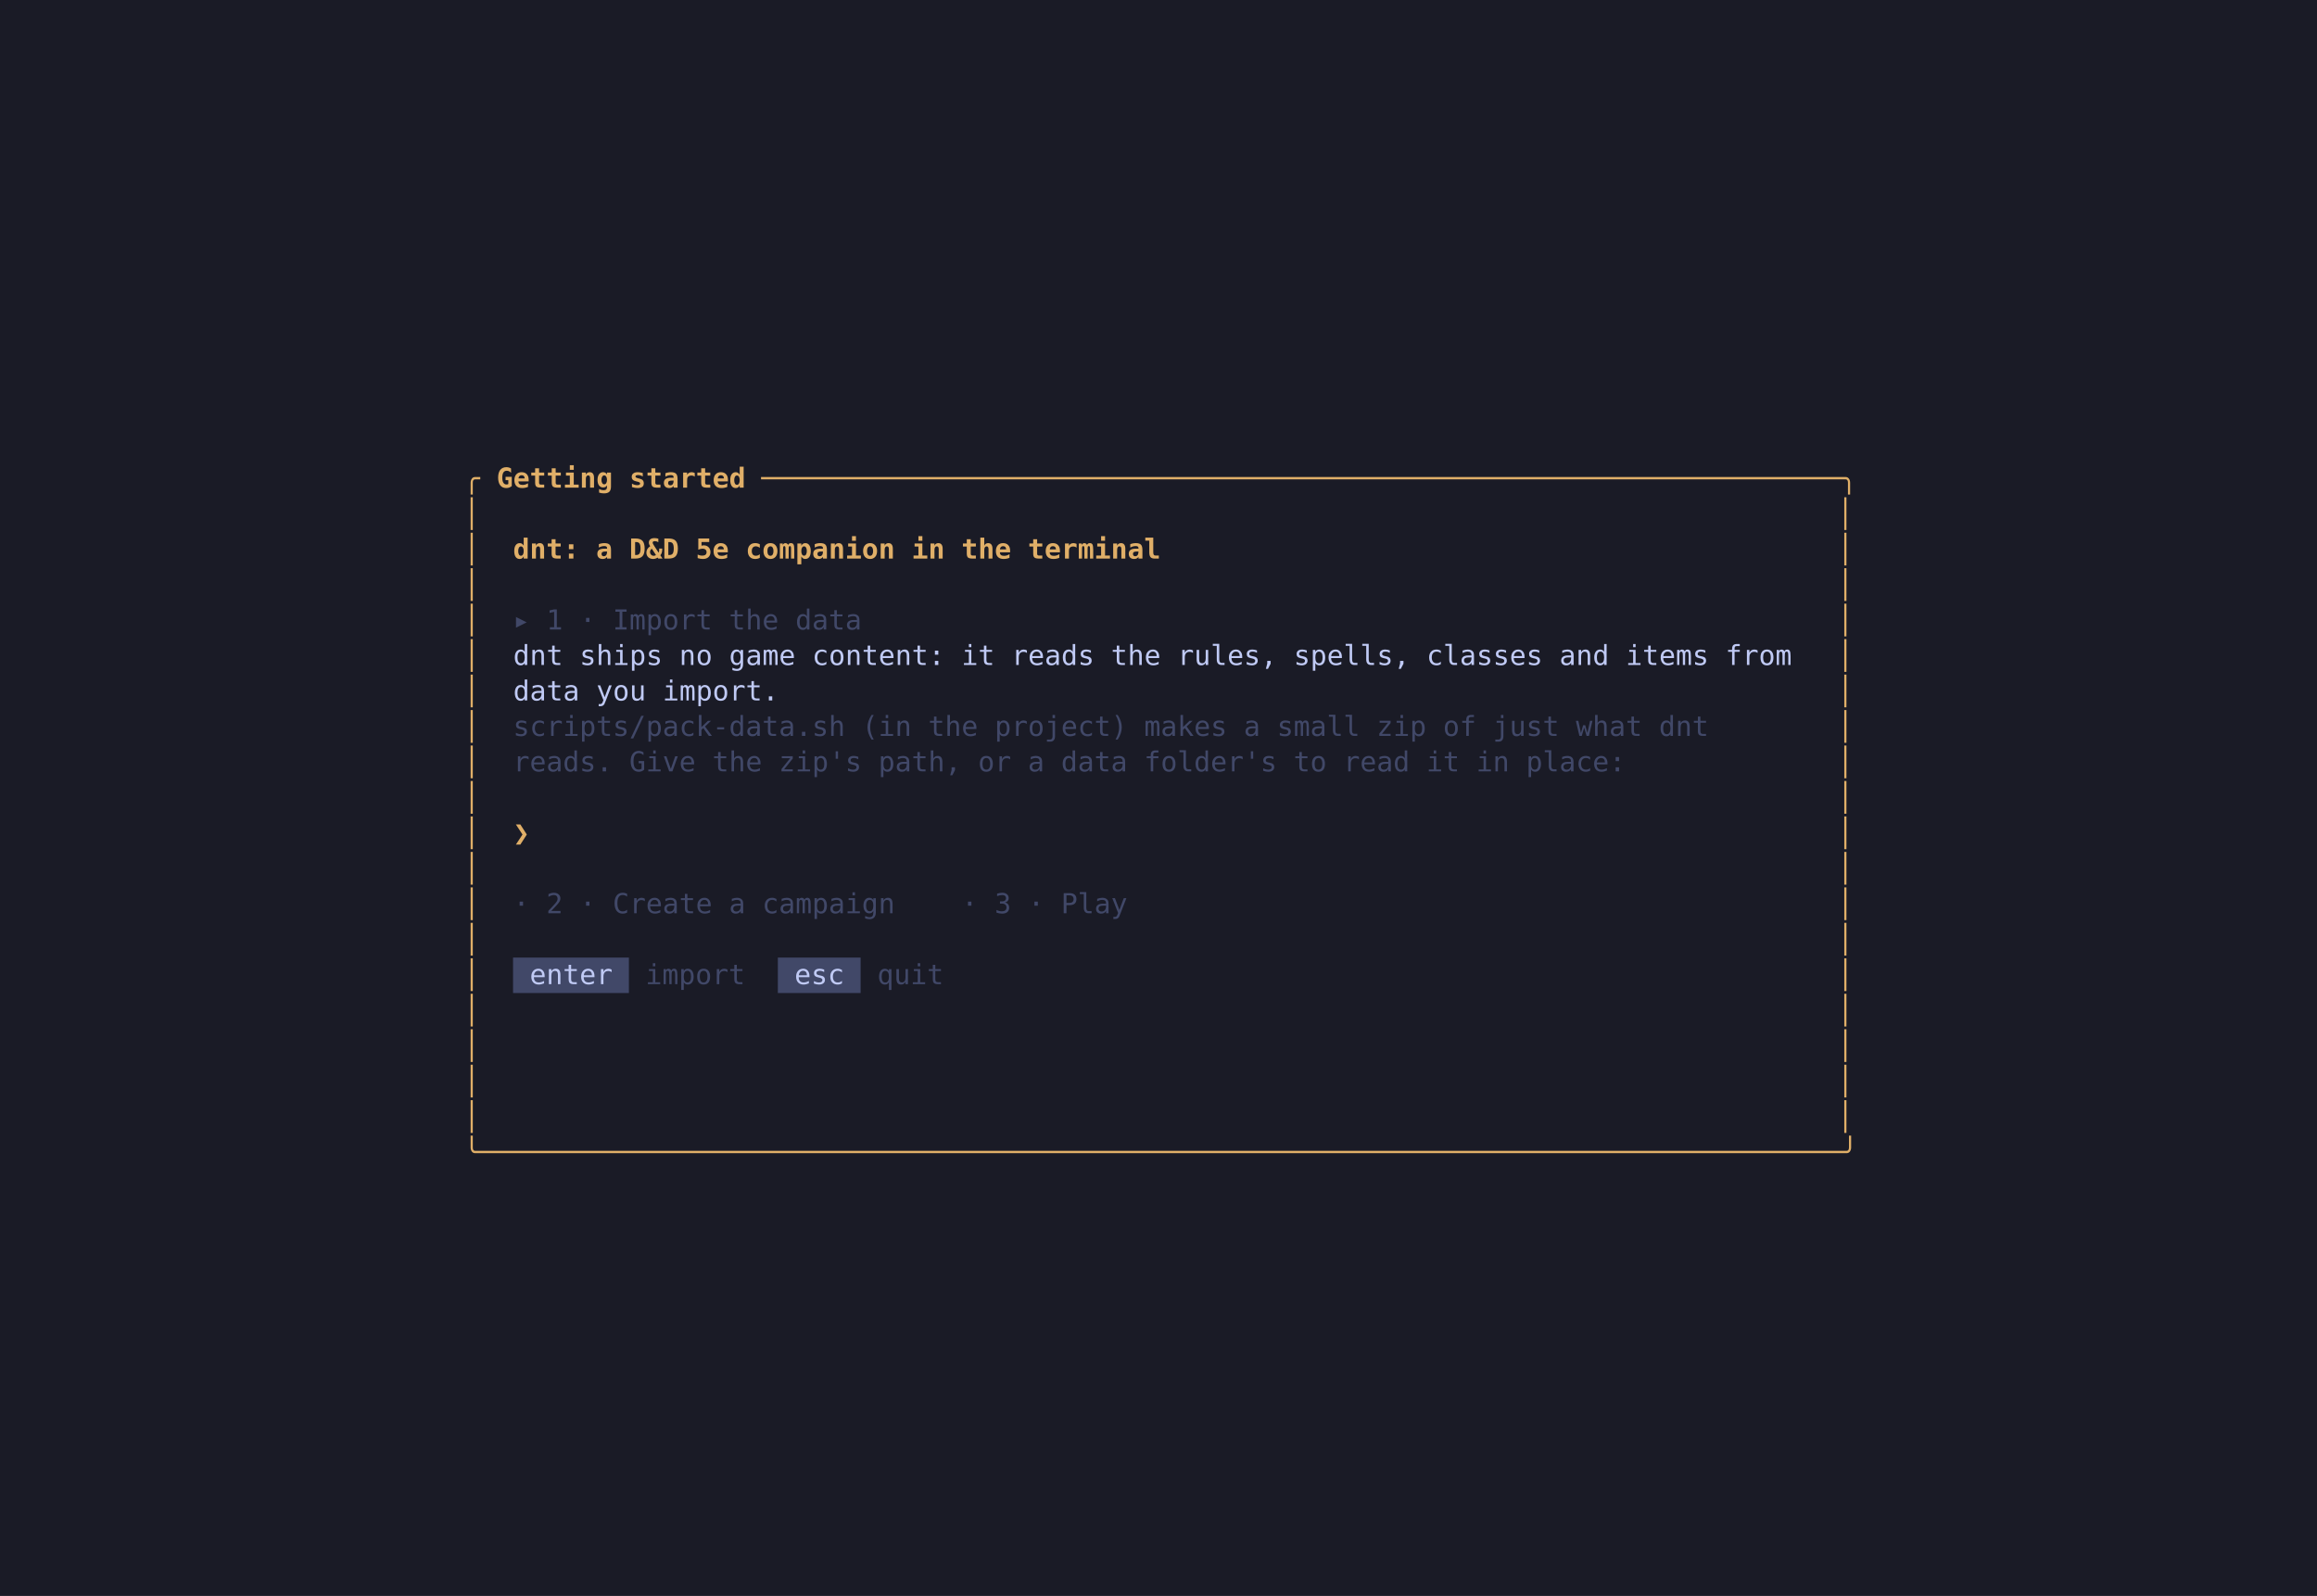
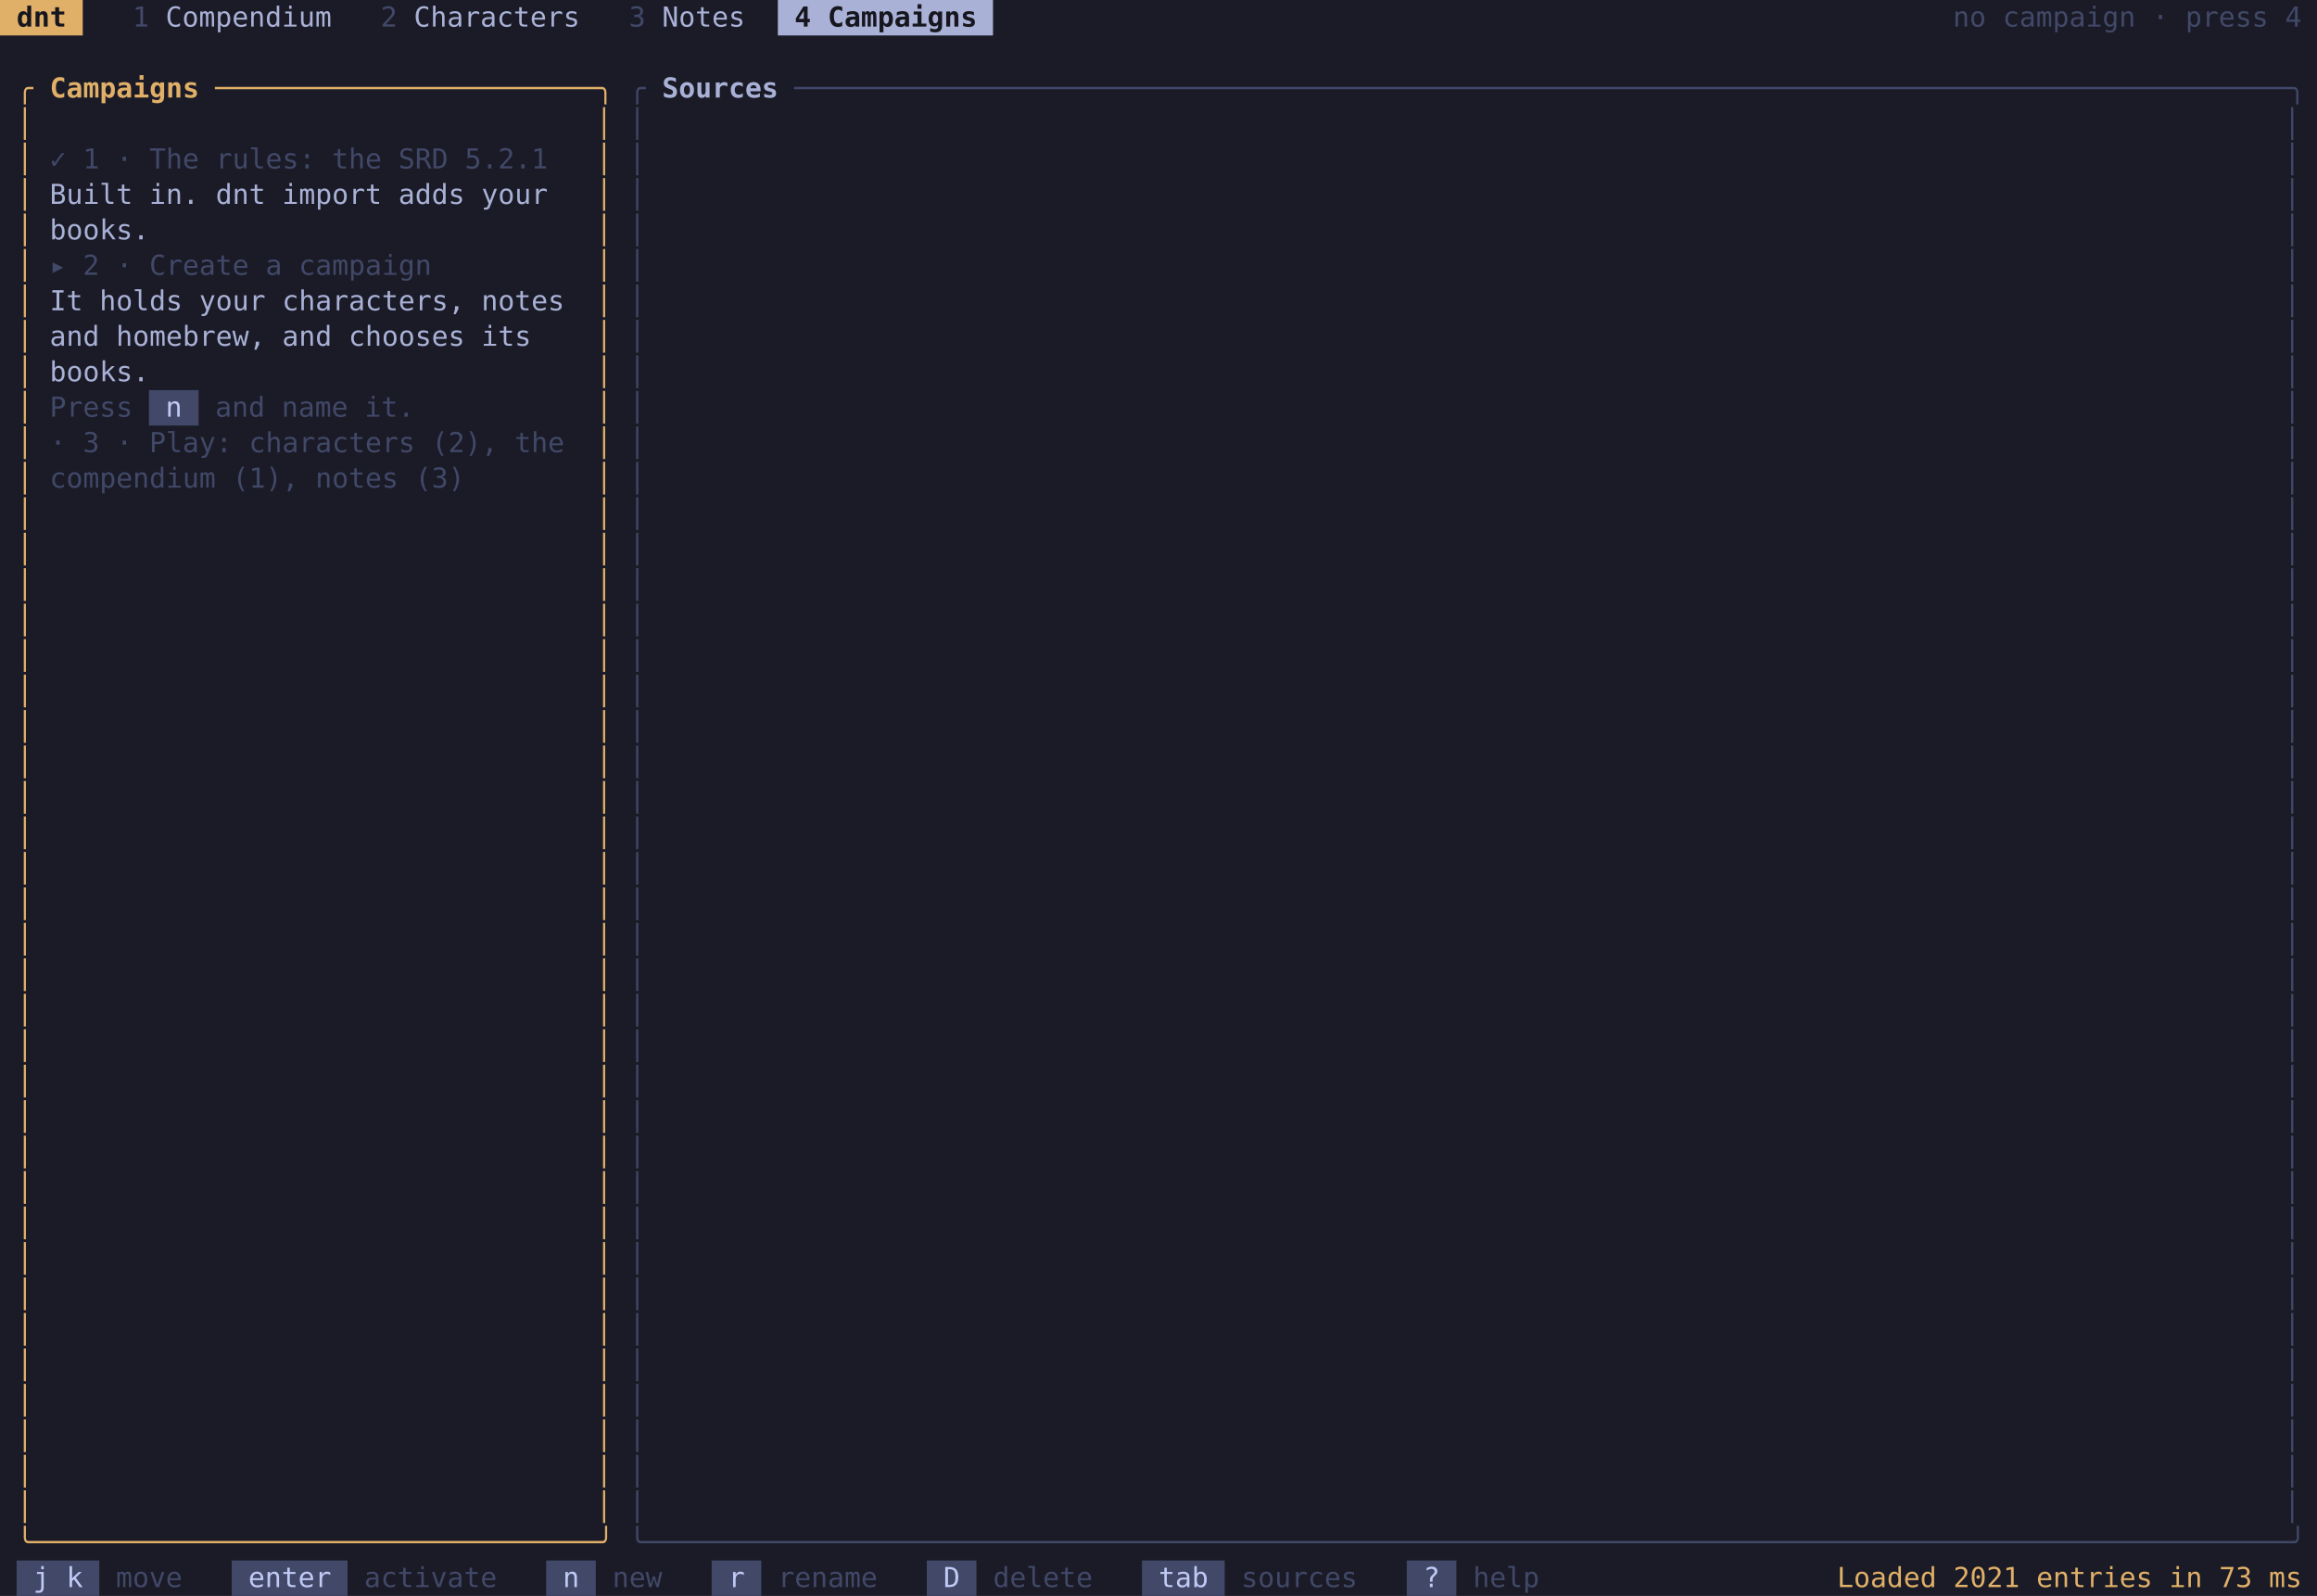
<svg xmlns="http://www.w3.org/2000/svg" viewBox="0 0 1176 810" width="1176" height="810" font-family="'JetBrains Mono', 'DejaVu Sans Mono', monospace" font-size="14">
  <rect width="100%" height="100%" fill="#1a1b26" />
-   <rect x="260.4" y="486" width="58.8" height="18" fill="#414868" />
-   <rect x="394.8" y="486" width="42" height="18" fill="#414868" />
-   <text x="235.2" y="247.5" fill="#e0af68" textLength="8.4" lengthAdjust="spacingAndGlyphs" xml:space="preserve">╭</text>
-   <text x="243.6" y="247.5" fill="#e0af68" font-weight="bold" textLength="142.8" lengthAdjust="spacingAndGlyphs" xml:space="preserve"> Getting started </text>
-   <text x="386.4" y="247.5" fill="#e0af68" textLength="554.4" lengthAdjust="spacingAndGlyphs" xml:space="preserve">─────────────────────────────────────────────────────────────────╮</text>
-   <text x="235.2" y="265.5" fill="#e0af68" textLength="8.4" lengthAdjust="spacingAndGlyphs" xml:space="preserve">│</text>
-   <text x="932.4" y="265.5" fill="#e0af68" textLength="8.4" lengthAdjust="spacingAndGlyphs" xml:space="preserve">│</text>
-   <text x="235.2" y="283.5" fill="#e0af68" textLength="8.4" lengthAdjust="spacingAndGlyphs" xml:space="preserve">│</text>
-   <text x="260.4" y="283.5" fill="#e0af68" font-weight="bold" textLength="327.6" lengthAdjust="spacingAndGlyphs" xml:space="preserve">dnt: a D&amp;D 5e companion in the terminal</text>
-   <text x="932.4" y="283.5" fill="#e0af68" textLength="8.4" lengthAdjust="spacingAndGlyphs" xml:space="preserve">│</text>
-   <text x="235.2" y="301.5" fill="#e0af68" textLength="8.4" lengthAdjust="spacingAndGlyphs" xml:space="preserve">│</text>
-   <text x="932.4" y="301.5" fill="#e0af68" textLength="8.4" lengthAdjust="spacingAndGlyphs" xml:space="preserve">│</text>
-   <text x="235.2" y="319.5" fill="#e0af68" textLength="8.4" lengthAdjust="spacingAndGlyphs" xml:space="preserve">│</text>
-   <text x="260.4" y="319.5" fill="#414868" textLength="176.4" lengthAdjust="spacingAndGlyphs" xml:space="preserve">▸ 1 · Import the data</text>
-   <text x="932.4" y="319.5" fill="#e0af68" textLength="8.4" lengthAdjust="spacingAndGlyphs" xml:space="preserve">│</text>
-   <text x="235.2" y="337.5" fill="#e0af68" textLength="8.4" lengthAdjust="spacingAndGlyphs" xml:space="preserve">│</text>
-   <text x="243.6" y="337.5" fill="#c0caf5" textLength="688.8" lengthAdjust="spacingAndGlyphs" xml:space="preserve">  dnt ships no game content: it reads the rules, spells, classes and items from   </text>
-   <text x="932.4" y="337.5" fill="#e0af68" textLength="8.4" lengthAdjust="spacingAndGlyphs" xml:space="preserve">│</text>
-   <text x="235.2" y="355.5" fill="#e0af68" textLength="8.4" lengthAdjust="spacingAndGlyphs" xml:space="preserve">│</text>
-   <text x="243.6" y="355.5" fill="#c0caf5" textLength="688.8" lengthAdjust="spacingAndGlyphs" xml:space="preserve">  data you import.                                                                </text>
-   <text x="932.4" y="355.5" fill="#e0af68" textLength="8.4" lengthAdjust="spacingAndGlyphs" xml:space="preserve">│</text>
-   <text x="235.2" y="373.5" fill="#e0af68" textLength="8.4" lengthAdjust="spacingAndGlyphs" xml:space="preserve">│</text>
-   <text x="260.4" y="373.5" fill="#414868" textLength="604.8" lengthAdjust="spacingAndGlyphs" xml:space="preserve">scripts/pack-data.sh (in the project) makes a small zip of just what dnt</text>
-   <text x="932.4" y="373.5" fill="#e0af68" textLength="8.4" lengthAdjust="spacingAndGlyphs" xml:space="preserve">│</text>
-   <text x="235.2" y="391.5" fill="#e0af68" textLength="8.4" lengthAdjust="spacingAndGlyphs" xml:space="preserve">│</text>
-   <text x="260.4" y="391.5" fill="#414868" textLength="562.8" lengthAdjust="spacingAndGlyphs" xml:space="preserve">reads. Give the zip's path, or a data folder's to read it in place:</text>
-   <text x="932.4" y="391.5" fill="#e0af68" textLength="8.4" lengthAdjust="spacingAndGlyphs" xml:space="preserve">│</text>
-   <text x="235.2" y="409.5" fill="#e0af68" textLength="8.4" lengthAdjust="spacingAndGlyphs" xml:space="preserve">│</text>
-   <text x="932.4" y="409.5" fill="#e0af68" textLength="8.4" lengthAdjust="spacingAndGlyphs" xml:space="preserve">│</text>
-   <text x="235.2" y="427.5" fill="#e0af68" textLength="8.4" lengthAdjust="spacingAndGlyphs" xml:space="preserve">│</text>
-   <text x="260.4" y="427.5" fill="#e0af68" textLength="16.8" lengthAdjust="spacingAndGlyphs" xml:space="preserve">❯ </text>
-   <text x="932.4" y="427.5" fill="#e0af68" textLength="8.4" lengthAdjust="spacingAndGlyphs" xml:space="preserve">│</text>
-   <text x="235.2" y="445.5" fill="#e0af68" textLength="8.4" lengthAdjust="spacingAndGlyphs" xml:space="preserve">│</text>
-   <text x="932.4" y="445.5" fill="#e0af68" textLength="8.4" lengthAdjust="spacingAndGlyphs" xml:space="preserve">│</text>
-   <text x="235.2" y="463.5" fill="#e0af68" textLength="8.4" lengthAdjust="spacingAndGlyphs" xml:space="preserve">│</text>
-   <text x="260.4" y="463.5" fill="#414868" textLength="310.8" lengthAdjust="spacingAndGlyphs" xml:space="preserve">· 2 · Create a campaign    · 3 · Play</text>
-   <text x="932.4" y="463.5" fill="#e0af68" textLength="8.4" lengthAdjust="spacingAndGlyphs" xml:space="preserve">│</text>
-   <text x="235.2" y="481.5" fill="#e0af68" textLength="8.4" lengthAdjust="spacingAndGlyphs" xml:space="preserve">│</text>
-   <text x="932.4" y="481.5" fill="#e0af68" textLength="8.4" lengthAdjust="spacingAndGlyphs" xml:space="preserve">│</text>
-   <text x="235.2" y="499.5" fill="#e0af68" textLength="8.4" lengthAdjust="spacingAndGlyphs" xml:space="preserve">│</text>
-   <text x="260.4" y="499.5" fill="#c0caf5" textLength="58.8" lengthAdjust="spacingAndGlyphs" xml:space="preserve"> enter </text>
-   <text x="319.2" y="499.5" fill="#414868" textLength="75.6" lengthAdjust="spacingAndGlyphs" xml:space="preserve"> import  </text>
-   <text x="394.8" y="499.5" fill="#c0caf5" textLength="42" lengthAdjust="spacingAndGlyphs" xml:space="preserve"> esc </text>
-   <text x="436.8" y="499.5" fill="#414868" textLength="42" lengthAdjust="spacingAndGlyphs" xml:space="preserve"> quit</text>
-   <text x="932.4" y="499.5" fill="#e0af68" textLength="8.4" lengthAdjust="spacingAndGlyphs" xml:space="preserve">│</text>
-   <text x="235.2" y="517.5" fill="#e0af68" textLength="8.4" lengthAdjust="spacingAndGlyphs" xml:space="preserve">│</text>
-   <text x="932.4" y="517.5" fill="#e0af68" textLength="8.4" lengthAdjust="spacingAndGlyphs" xml:space="preserve">│</text>
-   <text x="235.2" y="535.5" fill="#e0af68" textLength="8.4" lengthAdjust="spacingAndGlyphs" xml:space="preserve">│</text>
-   <text x="932.4" y="535.5" fill="#e0af68" textLength="8.4" lengthAdjust="spacingAndGlyphs" xml:space="preserve">│</text>
-   <text x="235.2" y="553.5" fill="#e0af68" textLength="8.4" lengthAdjust="spacingAndGlyphs" xml:space="preserve">│</text>
-   <text x="932.4" y="553.5" fill="#e0af68" textLength="8.4" lengthAdjust="spacingAndGlyphs" xml:space="preserve">│</text>
-   <text x="235.2" y="571.5" fill="#e0af68" textLength="8.4" lengthAdjust="spacingAndGlyphs" xml:space="preserve">│</text>
-   <text x="932.4" y="571.5" fill="#e0af68" textLength="8.4" lengthAdjust="spacingAndGlyphs" xml:space="preserve">│</text>
-   <text x="235.2" y="589.5" fill="#e0af68" textLength="705.6" lengthAdjust="spacingAndGlyphs" xml:space="preserve">╰──────────────────────────────────────────────────────────────────────────────────╯</text>
+   <rect x="0" y="0" width="42" height="18" fill="#e0af68" />
+   <rect x="394.8" y="0" width="109.2" height="18" fill="#a9b1d6" />
+   <rect x="75.6" y="198" width="25.2" height="18" fill="#414868" />
+   <rect x="8.4" y="792" width="42" height="18" fill="#414868" />
+   <rect x="117.6" y="792" width="58.8" height="18" fill="#414868" />
+   <rect x="277.2" y="792" width="25.2" height="18" fill="#414868" />
+   <rect x="361.2" y="792" width="25.2" height="18" fill="#414868" />
+   <rect x="470.4" y="792" width="25.2" height="18" fill="#414868" />
+   <rect x="579.6" y="792" width="42" height="18" fill="#414868" />
+   <rect x="714" y="792" width="25.2" height="18" fill="#414868" />
+   <text x="0" y="13.5" fill="#15161e" font-weight="bold" textLength="42" lengthAdjust="spacingAndGlyphs" xml:space="preserve"> dnt </text>
+   <text x="58.8" y="13.5" fill="#414868" textLength="16.8" lengthAdjust="spacingAndGlyphs" xml:space="preserve"> 1</text>
+   <text x="75.6" y="13.5" fill="#a9b1d6" textLength="100.8" lengthAdjust="spacingAndGlyphs" xml:space="preserve"> Compendium </text>
+   <text x="184.8" y="13.5" fill="#414868" textLength="16.8" lengthAdjust="spacingAndGlyphs" xml:space="preserve"> 2</text>
+   <text x="201.6" y="13.5" fill="#a9b1d6" textLength="100.8" lengthAdjust="spacingAndGlyphs" xml:space="preserve"> Characters </text>
+   <text x="310.8" y="13.5" fill="#414868" textLength="16.8" lengthAdjust="spacingAndGlyphs" xml:space="preserve"> 3</text>
+   <text x="327.6" y="13.5" fill="#a9b1d6" textLength="58.8" lengthAdjust="spacingAndGlyphs" xml:space="preserve"> Notes </text>
+   <text x="394.8" y="13.5" fill="#15161e" font-weight="bold" textLength="109.2" lengthAdjust="spacingAndGlyphs" xml:space="preserve"> 4 Campaigns </text>
+   <text x="991.2" y="13.5" fill="#414868" textLength="184.8" lengthAdjust="spacingAndGlyphs" xml:space="preserve">no campaign · press 4 </text>
+   <text x="8.4" y="49.5" fill="#e0af68" textLength="8.4" lengthAdjust="spacingAndGlyphs" xml:space="preserve">╭</text>
+   <text x="16.8" y="49.5" fill="#e0af68" font-weight="bold" textLength="92.4" lengthAdjust="spacingAndGlyphs" xml:space="preserve"> Campaigns </text>
+   <text x="109.2" y="49.5" fill="#e0af68" textLength="201.6" lengthAdjust="spacingAndGlyphs" xml:space="preserve">───────────────────────╮</text>
+   <text x="319.2" y="49.5" fill="#414868" textLength="8.4" lengthAdjust="spacingAndGlyphs" xml:space="preserve">╭</text>
+   <text x="327.6" y="49.5" fill="#a9b1d6" font-weight="bold" textLength="75.6" lengthAdjust="spacingAndGlyphs" xml:space="preserve"> Sources </text>
+   <text x="403.2" y="49.5" fill="#414868" textLength="764.4" lengthAdjust="spacingAndGlyphs" xml:space="preserve">──────────────────────────────────────────────────────────────────────────────────────────╮</text>
+   <text x="8.4" y="67.5" fill="#e0af68" textLength="8.4" lengthAdjust="spacingAndGlyphs" xml:space="preserve">│</text>
+   <text x="302.4" y="67.5" fill="#e0af68" textLength="8.4" lengthAdjust="spacingAndGlyphs" xml:space="preserve">│</text>
+   <text x="319.2" y="67.5" fill="#414868" textLength="8.4" lengthAdjust="spacingAndGlyphs" xml:space="preserve">│</text>
+   <text x="1159.2" y="67.5" fill="#414868" textLength="8.4" lengthAdjust="spacingAndGlyphs" xml:space="preserve">│</text>
+   <text x="8.4" y="85.5" fill="#e0af68" textLength="8.4" lengthAdjust="spacingAndGlyphs" xml:space="preserve">│</text>
+   <text x="25.2" y="85.5" fill="#414868" textLength="252" lengthAdjust="spacingAndGlyphs" xml:space="preserve">✓ 1 · The rules: the SRD 5.2.1</text>
+   <text x="302.4" y="85.5" fill="#e0af68" textLength="8.4" lengthAdjust="spacingAndGlyphs" xml:space="preserve">│</text>
+   <text x="319.2" y="85.5" fill="#414868" textLength="8.4" lengthAdjust="spacingAndGlyphs" xml:space="preserve">│</text>
+   <text x="1159.2" y="85.5" fill="#414868" textLength="8.4" lengthAdjust="spacingAndGlyphs" xml:space="preserve">│</text>
+   <text x="8.4" y="103.5" fill="#e0af68" textLength="8.4" lengthAdjust="spacingAndGlyphs" xml:space="preserve">│</text>
+   <text x="25.2" y="103.5" fill="#a9b1d6" textLength="252" lengthAdjust="spacingAndGlyphs" xml:space="preserve">Built in. dnt import adds your</text>
+   <text x="302.4" y="103.5" fill="#e0af68" textLength="8.4" lengthAdjust="spacingAndGlyphs" xml:space="preserve">│</text>
+   <text x="319.2" y="103.5" fill="#414868" textLength="8.4" lengthAdjust="spacingAndGlyphs" xml:space="preserve">│</text>
+   <text x="1159.2" y="103.5" fill="#414868" textLength="8.4" lengthAdjust="spacingAndGlyphs" xml:space="preserve">│</text>
+   <text x="8.4" y="121.5" fill="#e0af68" textLength="8.4" lengthAdjust="spacingAndGlyphs" xml:space="preserve">│</text>
+   <text x="25.2" y="121.5" fill="#a9b1d6" textLength="50.4" lengthAdjust="spacingAndGlyphs" xml:space="preserve">books.</text>
+   <text x="302.4" y="121.5" fill="#e0af68" textLength="8.4" lengthAdjust="spacingAndGlyphs" xml:space="preserve">│</text>
+   <text x="319.2" y="121.5" fill="#414868" textLength="8.4" lengthAdjust="spacingAndGlyphs" xml:space="preserve">│</text>
+   <text x="1159.2" y="121.5" fill="#414868" textLength="8.4" lengthAdjust="spacingAndGlyphs" xml:space="preserve">│</text>
+   <text x="8.4" y="139.5" fill="#e0af68" textLength="8.4" lengthAdjust="spacingAndGlyphs" xml:space="preserve">│</text>
+   <text x="25.2" y="139.5" fill="#414868" textLength="193.2" lengthAdjust="spacingAndGlyphs" xml:space="preserve">▸ 2 · Create a campaign</text>
+   <text x="302.4" y="139.5" fill="#e0af68" textLength="8.4" lengthAdjust="spacingAndGlyphs" xml:space="preserve">│</text>
+   <text x="319.2" y="139.5" fill="#414868" textLength="8.4" lengthAdjust="spacingAndGlyphs" xml:space="preserve">│</text>
+   <text x="1159.2" y="139.5" fill="#414868" textLength="8.4" lengthAdjust="spacingAndGlyphs" xml:space="preserve">│</text>
+   <text x="8.4" y="157.5" fill="#e0af68" textLength="8.4" lengthAdjust="spacingAndGlyphs" xml:space="preserve">│</text>
+   <text x="25.2" y="157.5" fill="#a9b1d6" textLength="260.4" lengthAdjust="spacingAndGlyphs" xml:space="preserve">It holds your characters, notes</text>
+   <text x="302.4" y="157.5" fill="#e0af68" textLength="8.4" lengthAdjust="spacingAndGlyphs" xml:space="preserve">│</text>
+   <text x="319.2" y="157.5" fill="#414868" textLength="8.4" lengthAdjust="spacingAndGlyphs" xml:space="preserve">│</text>
+   <text x="1159.2" y="157.5" fill="#414868" textLength="8.4" lengthAdjust="spacingAndGlyphs" xml:space="preserve">│</text>
+   <text x="8.4" y="175.5" fill="#e0af68" textLength="8.4" lengthAdjust="spacingAndGlyphs" xml:space="preserve">│</text>
+   <text x="25.2" y="175.5" fill="#a9b1d6" textLength="243.6" lengthAdjust="spacingAndGlyphs" xml:space="preserve">and homebrew, and chooses its</text>
+   <text x="302.4" y="175.5" fill="#e0af68" textLength="8.4" lengthAdjust="spacingAndGlyphs" xml:space="preserve">│</text>
+   <text x="319.2" y="175.5" fill="#414868" textLength="8.4" lengthAdjust="spacingAndGlyphs" xml:space="preserve">│</text>
+   <text x="1159.2" y="175.5" fill="#414868" textLength="8.4" lengthAdjust="spacingAndGlyphs" xml:space="preserve">│</text>
+   <text x="8.4" y="193.5" fill="#e0af68" textLength="8.4" lengthAdjust="spacingAndGlyphs" xml:space="preserve">│</text>
+   <text x="25.2" y="193.5" fill="#a9b1d6" textLength="50.4" lengthAdjust="spacingAndGlyphs" xml:space="preserve">books.</text>
+   <text x="302.4" y="193.5" fill="#e0af68" textLength="8.4" lengthAdjust="spacingAndGlyphs" xml:space="preserve">│</text>
+   <text x="319.2" y="193.5" fill="#414868" textLength="8.4" lengthAdjust="spacingAndGlyphs" xml:space="preserve">│</text>
+   <text x="1159.2" y="193.5" fill="#414868" textLength="8.4" lengthAdjust="spacingAndGlyphs" xml:space="preserve">│</text>
+   <text x="8.4" y="211.5" fill="#e0af68" textLength="8.4" lengthAdjust="spacingAndGlyphs" xml:space="preserve">│</text>
+   <text x="25.2" y="211.5" fill="#414868" textLength="50.4" lengthAdjust="spacingAndGlyphs" xml:space="preserve">Press </text>
+   <text x="75.6" y="211.5" fill="#c0caf5" textLength="25.2" lengthAdjust="spacingAndGlyphs" xml:space="preserve"> n </text>
+   <text x="100.8" y="211.5" fill="#414868" textLength="109.2" lengthAdjust="spacingAndGlyphs" xml:space="preserve"> and name it.</text>
+   <text x="302.4" y="211.5" fill="#e0af68" textLength="8.4" lengthAdjust="spacingAndGlyphs" xml:space="preserve">│</text>
+   <text x="319.2" y="211.5" fill="#414868" textLength="8.4" lengthAdjust="spacingAndGlyphs" xml:space="preserve">│</text>
+   <text x="1159.2" y="211.5" fill="#414868" textLength="8.4" lengthAdjust="spacingAndGlyphs" xml:space="preserve">│</text>
+   <text x="8.4" y="229.5" fill="#e0af68" textLength="8.4" lengthAdjust="spacingAndGlyphs" xml:space="preserve">│</text>
+   <text x="25.2" y="229.5" fill="#414868" textLength="260.4" lengthAdjust="spacingAndGlyphs" xml:space="preserve">· 3 · Play: characters (2), the</text>
+   <text x="302.4" y="229.5" fill="#e0af68" textLength="8.4" lengthAdjust="spacingAndGlyphs" xml:space="preserve">│</text>
+   <text x="319.2" y="229.5" fill="#414868" textLength="8.4" lengthAdjust="spacingAndGlyphs" xml:space="preserve">│</text>
+   <text x="1159.2" y="229.5" fill="#414868" textLength="8.4" lengthAdjust="spacingAndGlyphs" xml:space="preserve">│</text>
+   <text x="8.4" y="247.5" fill="#e0af68" textLength="8.4" lengthAdjust="spacingAndGlyphs" xml:space="preserve">│</text>
+   <text x="25.2" y="247.5" fill="#414868" textLength="210" lengthAdjust="spacingAndGlyphs" xml:space="preserve">compendium (1), notes (3)</text>
+   <text x="302.4" y="247.5" fill="#e0af68" textLength="8.4" lengthAdjust="spacingAndGlyphs" xml:space="preserve">│</text>
+   <text x="319.2" y="247.5" fill="#414868" textLength="8.4" lengthAdjust="spacingAndGlyphs" xml:space="preserve">│</text>
+   <text x="1159.2" y="247.5" fill="#414868" textLength="8.4" lengthAdjust="spacingAndGlyphs" xml:space="preserve">│</text>
+   <text x="8.4" y="265.5" fill="#e0af68" textLength="8.4" lengthAdjust="spacingAndGlyphs" xml:space="preserve">│</text>
+   <text x="302.4" y="265.5" fill="#e0af68" textLength="8.4" lengthAdjust="spacingAndGlyphs" xml:space="preserve">│</text>
+   <text x="319.2" y="265.5" fill="#414868" textLength="8.4" lengthAdjust="spacingAndGlyphs" xml:space="preserve">│</text>
+   <text x="1159.2" y="265.5" fill="#414868" textLength="8.4" lengthAdjust="spacingAndGlyphs" xml:space="preserve">│</text>
+   <text x="8.4" y="283.5" fill="#e0af68" textLength="8.4" lengthAdjust="spacingAndGlyphs" xml:space="preserve">│</text>
+   <text x="302.4" y="283.5" fill="#e0af68" textLength="8.4" lengthAdjust="spacingAndGlyphs" xml:space="preserve">│</text>
+   <text x="319.2" y="283.5" fill="#414868" textLength="8.4" lengthAdjust="spacingAndGlyphs" xml:space="preserve">│</text>
+   <text x="1159.2" y="283.5" fill="#414868" textLength="8.4" lengthAdjust="spacingAndGlyphs" xml:space="preserve">│</text>
+   <text x="8.4" y="301.5" fill="#e0af68" textLength="8.4" lengthAdjust="spacingAndGlyphs" xml:space="preserve">│</text>
+   <text x="302.4" y="301.5" fill="#e0af68" textLength="8.4" lengthAdjust="spacingAndGlyphs" xml:space="preserve">│</text>
+   <text x="319.2" y="301.5" fill="#414868" textLength="8.4" lengthAdjust="spacingAndGlyphs" xml:space="preserve">│</text>
+   <text x="1159.2" y="301.5" fill="#414868" textLength="8.4" lengthAdjust="spacingAndGlyphs" xml:space="preserve">│</text>
+   <text x="8.4" y="319.5" fill="#e0af68" textLength="8.4" lengthAdjust="spacingAndGlyphs" xml:space="preserve">│</text>
+   <text x="302.4" y="319.5" fill="#e0af68" textLength="8.4" lengthAdjust="spacingAndGlyphs" xml:space="preserve">│</text>
+   <text x="319.2" y="319.5" fill="#414868" textLength="8.4" lengthAdjust="spacingAndGlyphs" xml:space="preserve">│</text>
+   <text x="1159.2" y="319.5" fill="#414868" textLength="8.4" lengthAdjust="spacingAndGlyphs" xml:space="preserve">│</text>
+   <text x="8.4" y="337.5" fill="#e0af68" textLength="8.4" lengthAdjust="spacingAndGlyphs" xml:space="preserve">│</text>
+   <text x="302.4" y="337.5" fill="#e0af68" textLength="8.4" lengthAdjust="spacingAndGlyphs" xml:space="preserve">│</text>
+   <text x="319.2" y="337.5" fill="#414868" textLength="8.4" lengthAdjust="spacingAndGlyphs" xml:space="preserve">│</text>
+   <text x="1159.2" y="337.5" fill="#414868" textLength="8.4" lengthAdjust="spacingAndGlyphs" xml:space="preserve">│</text>
+   <text x="8.4" y="355.5" fill="#e0af68" textLength="8.4" lengthAdjust="spacingAndGlyphs" xml:space="preserve">│</text>
+   <text x="302.4" y="355.5" fill="#e0af68" textLength="8.4" lengthAdjust="spacingAndGlyphs" xml:space="preserve">│</text>
+   <text x="319.2" y="355.5" fill="#414868" textLength="8.4" lengthAdjust="spacingAndGlyphs" xml:space="preserve">│</text>
+   <text x="1159.2" y="355.5" fill="#414868" textLength="8.4" lengthAdjust="spacingAndGlyphs" xml:space="preserve">│</text>
+   <text x="8.4" y="373.5" fill="#e0af68" textLength="8.4" lengthAdjust="spacingAndGlyphs" xml:space="preserve">│</text>
+   <text x="302.4" y="373.5" fill="#e0af68" textLength="8.4" lengthAdjust="spacingAndGlyphs" xml:space="preserve">│</text>
+   <text x="319.2" y="373.5" fill="#414868" textLength="8.4" lengthAdjust="spacingAndGlyphs" xml:space="preserve">│</text>
+   <text x="1159.2" y="373.5" fill="#414868" textLength="8.4" lengthAdjust="spacingAndGlyphs" xml:space="preserve">│</text>
+   <text x="8.4" y="391.5" fill="#e0af68" textLength="8.4" lengthAdjust="spacingAndGlyphs" xml:space="preserve">│</text>
+   <text x="302.4" y="391.5" fill="#e0af68" textLength="8.4" lengthAdjust="spacingAndGlyphs" xml:space="preserve">│</text>
+   <text x="319.2" y="391.5" fill="#414868" textLength="8.4" lengthAdjust="spacingAndGlyphs" xml:space="preserve">│</text>
+   <text x="1159.2" y="391.5" fill="#414868" textLength="8.4" lengthAdjust="spacingAndGlyphs" xml:space="preserve">│</text>
+   <text x="8.4" y="409.5" fill="#e0af68" textLength="8.4" lengthAdjust="spacingAndGlyphs" xml:space="preserve">│</text>
+   <text x="302.4" y="409.5" fill="#e0af68" textLength="8.4" lengthAdjust="spacingAndGlyphs" xml:space="preserve">│</text>
+   <text x="319.2" y="409.5" fill="#414868" textLength="8.4" lengthAdjust="spacingAndGlyphs" xml:space="preserve">│</text>
+   <text x="1159.2" y="409.5" fill="#414868" textLength="8.4" lengthAdjust="spacingAndGlyphs" xml:space="preserve">│</text>
+   <text x="8.4" y="427.5" fill="#e0af68" textLength="8.4" lengthAdjust="spacingAndGlyphs" xml:space="preserve">│</text>
+   <text x="302.4" y="427.5" fill="#e0af68" textLength="8.4" lengthAdjust="spacingAndGlyphs" xml:space="preserve">│</text>
+   <text x="319.2" y="427.5" fill="#414868" textLength="8.4" lengthAdjust="spacingAndGlyphs" xml:space="preserve">│</text>
+   <text x="1159.2" y="427.5" fill="#414868" textLength="8.4" lengthAdjust="spacingAndGlyphs" xml:space="preserve">│</text>
+   <text x="8.4" y="445.5" fill="#e0af68" textLength="8.4" lengthAdjust="spacingAndGlyphs" xml:space="preserve">│</text>
+   <text x="302.4" y="445.5" fill="#e0af68" textLength="8.4" lengthAdjust="spacingAndGlyphs" xml:space="preserve">│</text>
+   <text x="319.2" y="445.5" fill="#414868" textLength="8.4" lengthAdjust="spacingAndGlyphs" xml:space="preserve">│</text>
+   <text x="1159.2" y="445.5" fill="#414868" textLength="8.4" lengthAdjust="spacingAndGlyphs" xml:space="preserve">│</text>
+   <text x="8.4" y="463.5" fill="#e0af68" textLength="8.4" lengthAdjust="spacingAndGlyphs" xml:space="preserve">│</text>
+   <text x="302.4" y="463.5" fill="#e0af68" textLength="8.4" lengthAdjust="spacingAndGlyphs" xml:space="preserve">│</text>
+   <text x="319.2" y="463.5" fill="#414868" textLength="8.4" lengthAdjust="spacingAndGlyphs" xml:space="preserve">│</text>
+   <text x="1159.2" y="463.5" fill="#414868" textLength="8.4" lengthAdjust="spacingAndGlyphs" xml:space="preserve">│</text>
+   <text x="8.4" y="481.5" fill="#e0af68" textLength="8.4" lengthAdjust="spacingAndGlyphs" xml:space="preserve">│</text>
+   <text x="302.4" y="481.5" fill="#e0af68" textLength="8.4" lengthAdjust="spacingAndGlyphs" xml:space="preserve">│</text>
+   <text x="319.2" y="481.5" fill="#414868" textLength="8.4" lengthAdjust="spacingAndGlyphs" xml:space="preserve">│</text>
+   <text x="1159.2" y="481.5" fill="#414868" textLength="8.4" lengthAdjust="spacingAndGlyphs" xml:space="preserve">│</text>
+   <text x="8.4" y="499.5" fill="#e0af68" textLength="8.4" lengthAdjust="spacingAndGlyphs" xml:space="preserve">│</text>
+   <text x="302.4" y="499.5" fill="#e0af68" textLength="8.4" lengthAdjust="spacingAndGlyphs" xml:space="preserve">│</text>
+   <text x="319.2" y="499.5" fill="#414868" textLength="8.4" lengthAdjust="spacingAndGlyphs" xml:space="preserve">│</text>
+   <text x="1159.2" y="499.5" fill="#414868" textLength="8.4" lengthAdjust="spacingAndGlyphs" xml:space="preserve">│</text>
+   <text x="8.4" y="517.5" fill="#e0af68" textLength="8.4" lengthAdjust="spacingAndGlyphs" xml:space="preserve">│</text>
+   <text x="302.4" y="517.5" fill="#e0af68" textLength="8.4" lengthAdjust="spacingAndGlyphs" xml:space="preserve">│</text>
+   <text x="319.2" y="517.5" fill="#414868" textLength="8.4" lengthAdjust="spacingAndGlyphs" xml:space="preserve">│</text>
+   <text x="1159.2" y="517.5" fill="#414868" textLength="8.4" lengthAdjust="spacingAndGlyphs" xml:space="preserve">│</text>
+   <text x="8.4" y="535.5" fill="#e0af68" textLength="8.4" lengthAdjust="spacingAndGlyphs" xml:space="preserve">│</text>
+   <text x="302.4" y="535.5" fill="#e0af68" textLength="8.4" lengthAdjust="spacingAndGlyphs" xml:space="preserve">│</text>
+   <text x="319.2" y="535.5" fill="#414868" textLength="8.4" lengthAdjust="spacingAndGlyphs" xml:space="preserve">│</text>
+   <text x="1159.2" y="535.5" fill="#414868" textLength="8.4" lengthAdjust="spacingAndGlyphs" xml:space="preserve">│</text>
+   <text x="8.4" y="553.5" fill="#e0af68" textLength="8.4" lengthAdjust="spacingAndGlyphs" xml:space="preserve">│</text>
+   <text x="302.4" y="553.5" fill="#e0af68" textLength="8.4" lengthAdjust="spacingAndGlyphs" xml:space="preserve">│</text>
+   <text x="319.2" y="553.5" fill="#414868" textLength="8.4" lengthAdjust="spacingAndGlyphs" xml:space="preserve">│</text>
+   <text x="1159.2" y="553.5" fill="#414868" textLength="8.4" lengthAdjust="spacingAndGlyphs" xml:space="preserve">│</text>
+   <text x="8.4" y="571.5" fill="#e0af68" textLength="8.4" lengthAdjust="spacingAndGlyphs" xml:space="preserve">│</text>
+   <text x="302.4" y="571.5" fill="#e0af68" textLength="8.4" lengthAdjust="spacingAndGlyphs" xml:space="preserve">│</text>
+   <text x="319.2" y="571.5" fill="#414868" textLength="8.4" lengthAdjust="spacingAndGlyphs" xml:space="preserve">│</text>
+   <text x="1159.2" y="571.5" fill="#414868" textLength="8.4" lengthAdjust="spacingAndGlyphs" xml:space="preserve">│</text>
+   <text x="8.4" y="589.5" fill="#e0af68" textLength="8.4" lengthAdjust="spacingAndGlyphs" xml:space="preserve">│</text>
+   <text x="302.4" y="589.5" fill="#e0af68" textLength="8.4" lengthAdjust="spacingAndGlyphs" xml:space="preserve">│</text>
+   <text x="319.2" y="589.5" fill="#414868" textLength="8.4" lengthAdjust="spacingAndGlyphs" xml:space="preserve">│</text>
+   <text x="1159.2" y="589.5" fill="#414868" textLength="8.4" lengthAdjust="spacingAndGlyphs" xml:space="preserve">│</text>
+   <text x="8.4" y="607.5" fill="#e0af68" textLength="8.4" lengthAdjust="spacingAndGlyphs" xml:space="preserve">│</text>
+   <text x="302.4" y="607.5" fill="#e0af68" textLength="8.4" lengthAdjust="spacingAndGlyphs" xml:space="preserve">│</text>
+   <text x="319.2" y="607.5" fill="#414868" textLength="8.4" lengthAdjust="spacingAndGlyphs" xml:space="preserve">│</text>
+   <text x="1159.2" y="607.5" fill="#414868" textLength="8.4" lengthAdjust="spacingAndGlyphs" xml:space="preserve">│</text>
+   <text x="8.4" y="625.5" fill="#e0af68" textLength="8.4" lengthAdjust="spacingAndGlyphs" xml:space="preserve">│</text>
+   <text x="302.4" y="625.5" fill="#e0af68" textLength="8.4" lengthAdjust="spacingAndGlyphs" xml:space="preserve">│</text>
+   <text x="319.2" y="625.5" fill="#414868" textLength="8.4" lengthAdjust="spacingAndGlyphs" xml:space="preserve">│</text>
+   <text x="1159.2" y="625.5" fill="#414868" textLength="8.4" lengthAdjust="spacingAndGlyphs" xml:space="preserve">│</text>
+   <text x="8.4" y="643.5" fill="#e0af68" textLength="8.4" lengthAdjust="spacingAndGlyphs" xml:space="preserve">│</text>
+   <text x="302.4" y="643.5" fill="#e0af68" textLength="8.4" lengthAdjust="spacingAndGlyphs" xml:space="preserve">│</text>
+   <text x="319.2" y="643.5" fill="#414868" textLength="8.4" lengthAdjust="spacingAndGlyphs" xml:space="preserve">│</text>
+   <text x="1159.2" y="643.5" fill="#414868" textLength="8.4" lengthAdjust="spacingAndGlyphs" xml:space="preserve">│</text>
+   <text x="8.4" y="661.5" fill="#e0af68" textLength="8.4" lengthAdjust="spacingAndGlyphs" xml:space="preserve">│</text>
+   <text x="302.4" y="661.5" fill="#e0af68" textLength="8.4" lengthAdjust="spacingAndGlyphs" xml:space="preserve">│</text>
+   <text x="319.2" y="661.5" fill="#414868" textLength="8.4" lengthAdjust="spacingAndGlyphs" xml:space="preserve">│</text>
+   <text x="1159.2" y="661.5" fill="#414868" textLength="8.4" lengthAdjust="spacingAndGlyphs" xml:space="preserve">│</text>
+   <text x="8.4" y="679.5" fill="#e0af68" textLength="8.4" lengthAdjust="spacingAndGlyphs" xml:space="preserve">│</text>
+   <text x="302.4" y="679.5" fill="#e0af68" textLength="8.4" lengthAdjust="spacingAndGlyphs" xml:space="preserve">│</text>
+   <text x="319.2" y="679.5" fill="#414868" textLength="8.4" lengthAdjust="spacingAndGlyphs" xml:space="preserve">│</text>
+   <text x="1159.2" y="679.5" fill="#414868" textLength="8.4" lengthAdjust="spacingAndGlyphs" xml:space="preserve">│</text>
+   <text x="8.4" y="697.5" fill="#e0af68" textLength="8.4" lengthAdjust="spacingAndGlyphs" xml:space="preserve">│</text>
+   <text x="302.4" y="697.5" fill="#e0af68" textLength="8.4" lengthAdjust="spacingAndGlyphs" xml:space="preserve">│</text>
+   <text x="319.2" y="697.5" fill="#414868" textLength="8.4" lengthAdjust="spacingAndGlyphs" xml:space="preserve">│</text>
+   <text x="1159.2" y="697.5" fill="#414868" textLength="8.4" lengthAdjust="spacingAndGlyphs" xml:space="preserve">│</text>
+   <text x="8.4" y="715.5" fill="#e0af68" textLength="8.4" lengthAdjust="spacingAndGlyphs" xml:space="preserve">│</text>
+   <text x="302.4" y="715.5" fill="#e0af68" textLength="8.4" lengthAdjust="spacingAndGlyphs" xml:space="preserve">│</text>
+   <text x="319.2" y="715.5" fill="#414868" textLength="8.4" lengthAdjust="spacingAndGlyphs" xml:space="preserve">│</text>
+   <text x="1159.2" y="715.5" fill="#414868" textLength="8.4" lengthAdjust="spacingAndGlyphs" xml:space="preserve">│</text>
+   <text x="8.4" y="733.5" fill="#e0af68" textLength="8.4" lengthAdjust="spacingAndGlyphs" xml:space="preserve">│</text>
+   <text x="302.4" y="733.5" fill="#e0af68" textLength="8.4" lengthAdjust="spacingAndGlyphs" xml:space="preserve">│</text>
+   <text x="319.2" y="733.5" fill="#414868" textLength="8.4" lengthAdjust="spacingAndGlyphs" xml:space="preserve">│</text>
+   <text x="1159.2" y="733.5" fill="#414868" textLength="8.4" lengthAdjust="spacingAndGlyphs" xml:space="preserve">│</text>
+   <text x="8.4" y="751.5" fill="#e0af68" textLength="8.4" lengthAdjust="spacingAndGlyphs" xml:space="preserve">│</text>
+   <text x="302.4" y="751.5" fill="#e0af68" textLength="8.4" lengthAdjust="spacingAndGlyphs" xml:space="preserve">│</text>
+   <text x="319.2" y="751.5" fill="#414868" textLength="8.4" lengthAdjust="spacingAndGlyphs" xml:space="preserve">│</text>
+   <text x="1159.2" y="751.5" fill="#414868" textLength="8.4" lengthAdjust="spacingAndGlyphs" xml:space="preserve">│</text>
+   <text x="8.4" y="769.5" fill="#e0af68" textLength="8.4" lengthAdjust="spacingAndGlyphs" xml:space="preserve">│</text>
+   <text x="302.4" y="769.5" fill="#e0af68" textLength="8.4" lengthAdjust="spacingAndGlyphs" xml:space="preserve">│</text>
+   <text x="319.2" y="769.5" fill="#414868" textLength="8.4" lengthAdjust="spacingAndGlyphs" xml:space="preserve">│</text>
+   <text x="1159.2" y="769.5" fill="#414868" textLength="8.4" lengthAdjust="spacingAndGlyphs" xml:space="preserve">│</text>
+   <text x="8.4" y="787.5" fill="#e0af68" textLength="302.4" lengthAdjust="spacingAndGlyphs" xml:space="preserve">╰──────────────────────────────────╯</text>
+   <text x="319.2" y="787.5" fill="#414868" textLength="848.4" lengthAdjust="spacingAndGlyphs" xml:space="preserve">╰───────────────────────────────────────────────────────────────────────────────────────────────────╯</text>
+   <text x="8.4" y="805.5" fill="#c0caf5" textLength="42" lengthAdjust="spacingAndGlyphs" xml:space="preserve"> j k </text>
+   <text x="50.4" y="805.5" fill="#414868" textLength="67.2" lengthAdjust="spacingAndGlyphs" xml:space="preserve"> move   </text>
+   <text x="117.6" y="805.5" fill="#c0caf5" textLength="58.8" lengthAdjust="spacingAndGlyphs" xml:space="preserve"> enter </text>
+   <text x="176.4" y="805.5" fill="#414868" textLength="100.8" lengthAdjust="spacingAndGlyphs" xml:space="preserve"> activate   </text>
+   <text x="277.2" y="805.5" fill="#c0caf5" textLength="25.2" lengthAdjust="spacingAndGlyphs" xml:space="preserve"> n </text>
+   <text x="302.4" y="805.5" fill="#414868" textLength="58.8" lengthAdjust="spacingAndGlyphs" xml:space="preserve"> new   </text>
+   <text x="361.2" y="805.5" fill="#c0caf5" textLength="25.2" lengthAdjust="spacingAndGlyphs" xml:space="preserve"> r </text>
+   <text x="386.4" y="805.5" fill="#414868" textLength="84" lengthAdjust="spacingAndGlyphs" xml:space="preserve"> rename   </text>
+   <text x="470.4" y="805.5" fill="#c0caf5" textLength="25.2" lengthAdjust="spacingAndGlyphs" xml:space="preserve"> D </text>
+   <text x="495.6" y="805.5" fill="#414868" textLength="84" lengthAdjust="spacingAndGlyphs" xml:space="preserve"> delete   </text>
+   <text x="579.6" y="805.5" fill="#c0caf5" textLength="42" lengthAdjust="spacingAndGlyphs" xml:space="preserve"> tab </text>
+   <text x="621.6" y="805.5" fill="#414868" textLength="92.4" lengthAdjust="spacingAndGlyphs" xml:space="preserve"> sources   </text>
+   <text x="714" y="805.5" fill="#c0caf5" textLength="25.2" lengthAdjust="spacingAndGlyphs" xml:space="preserve"> ? </text>
+   <text x="739.2" y="805.5" fill="#414868" textLength="67.2" lengthAdjust="spacingAndGlyphs" xml:space="preserve"> help   </text>
+   <text x="932.4" y="805.5" fill="#e0af68" textLength="243.6" lengthAdjust="spacingAndGlyphs" xml:space="preserve">Loaded 2021 entries in 73 ms </text>
</svg>
